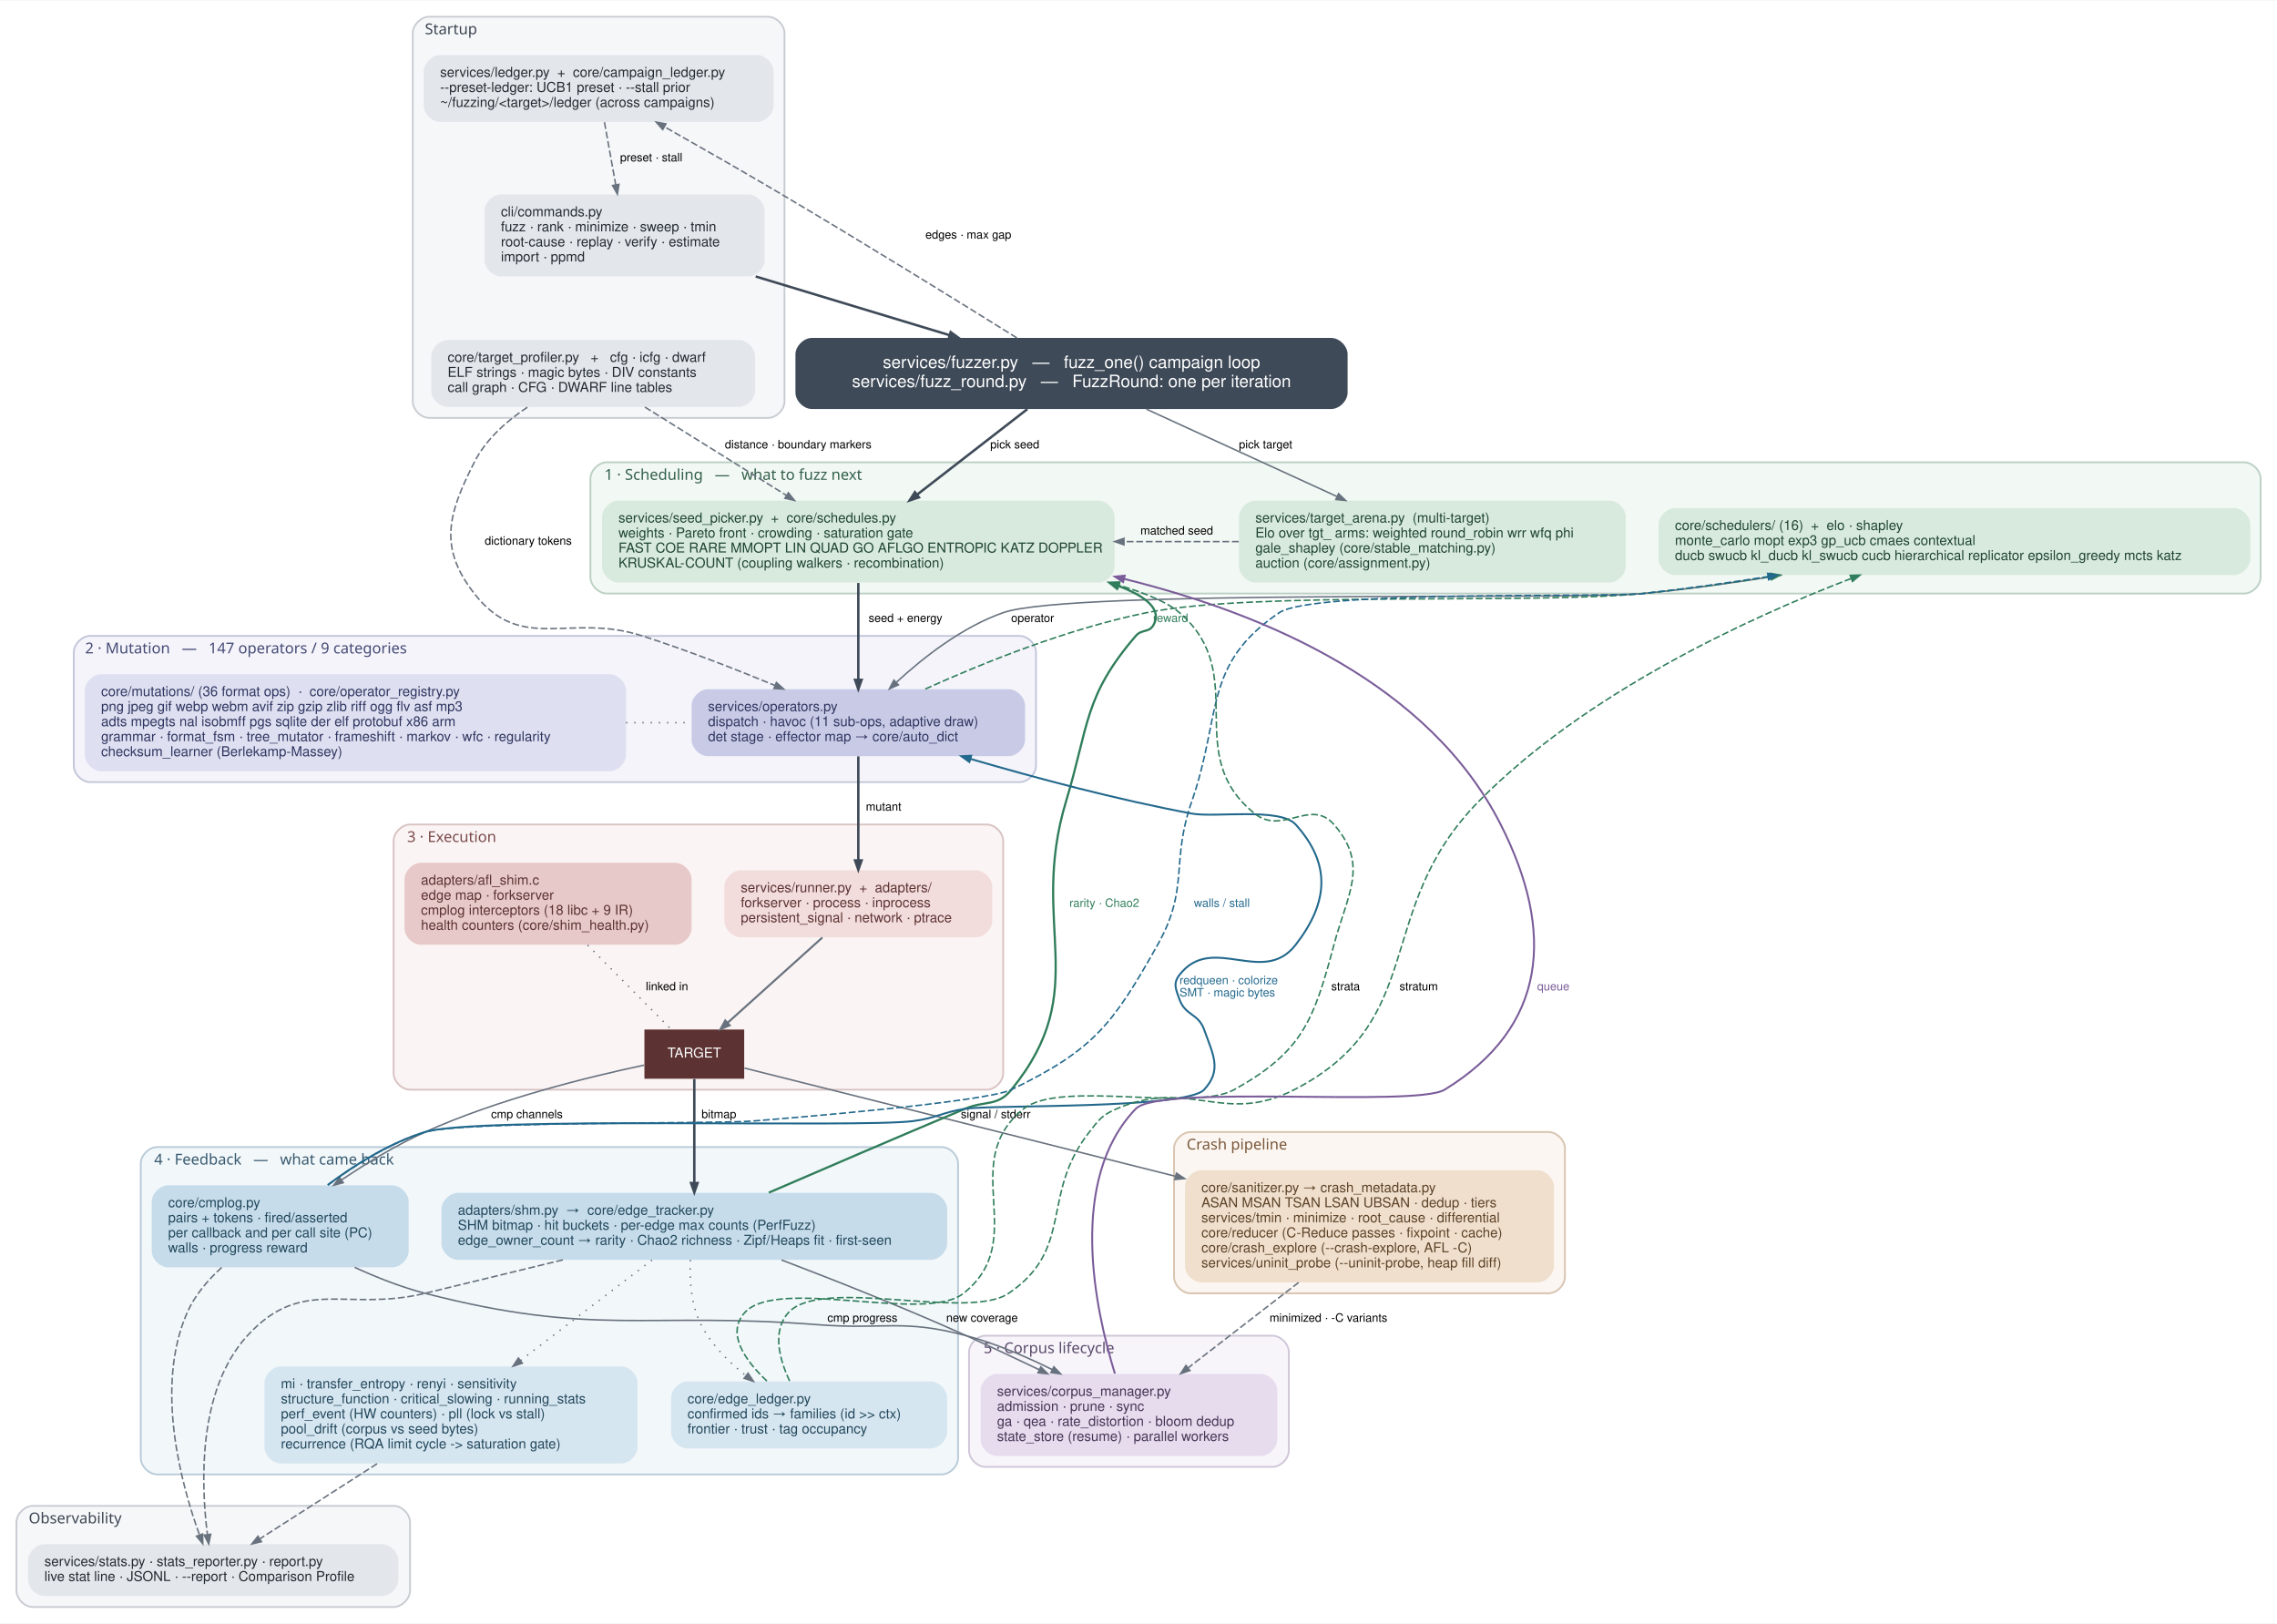
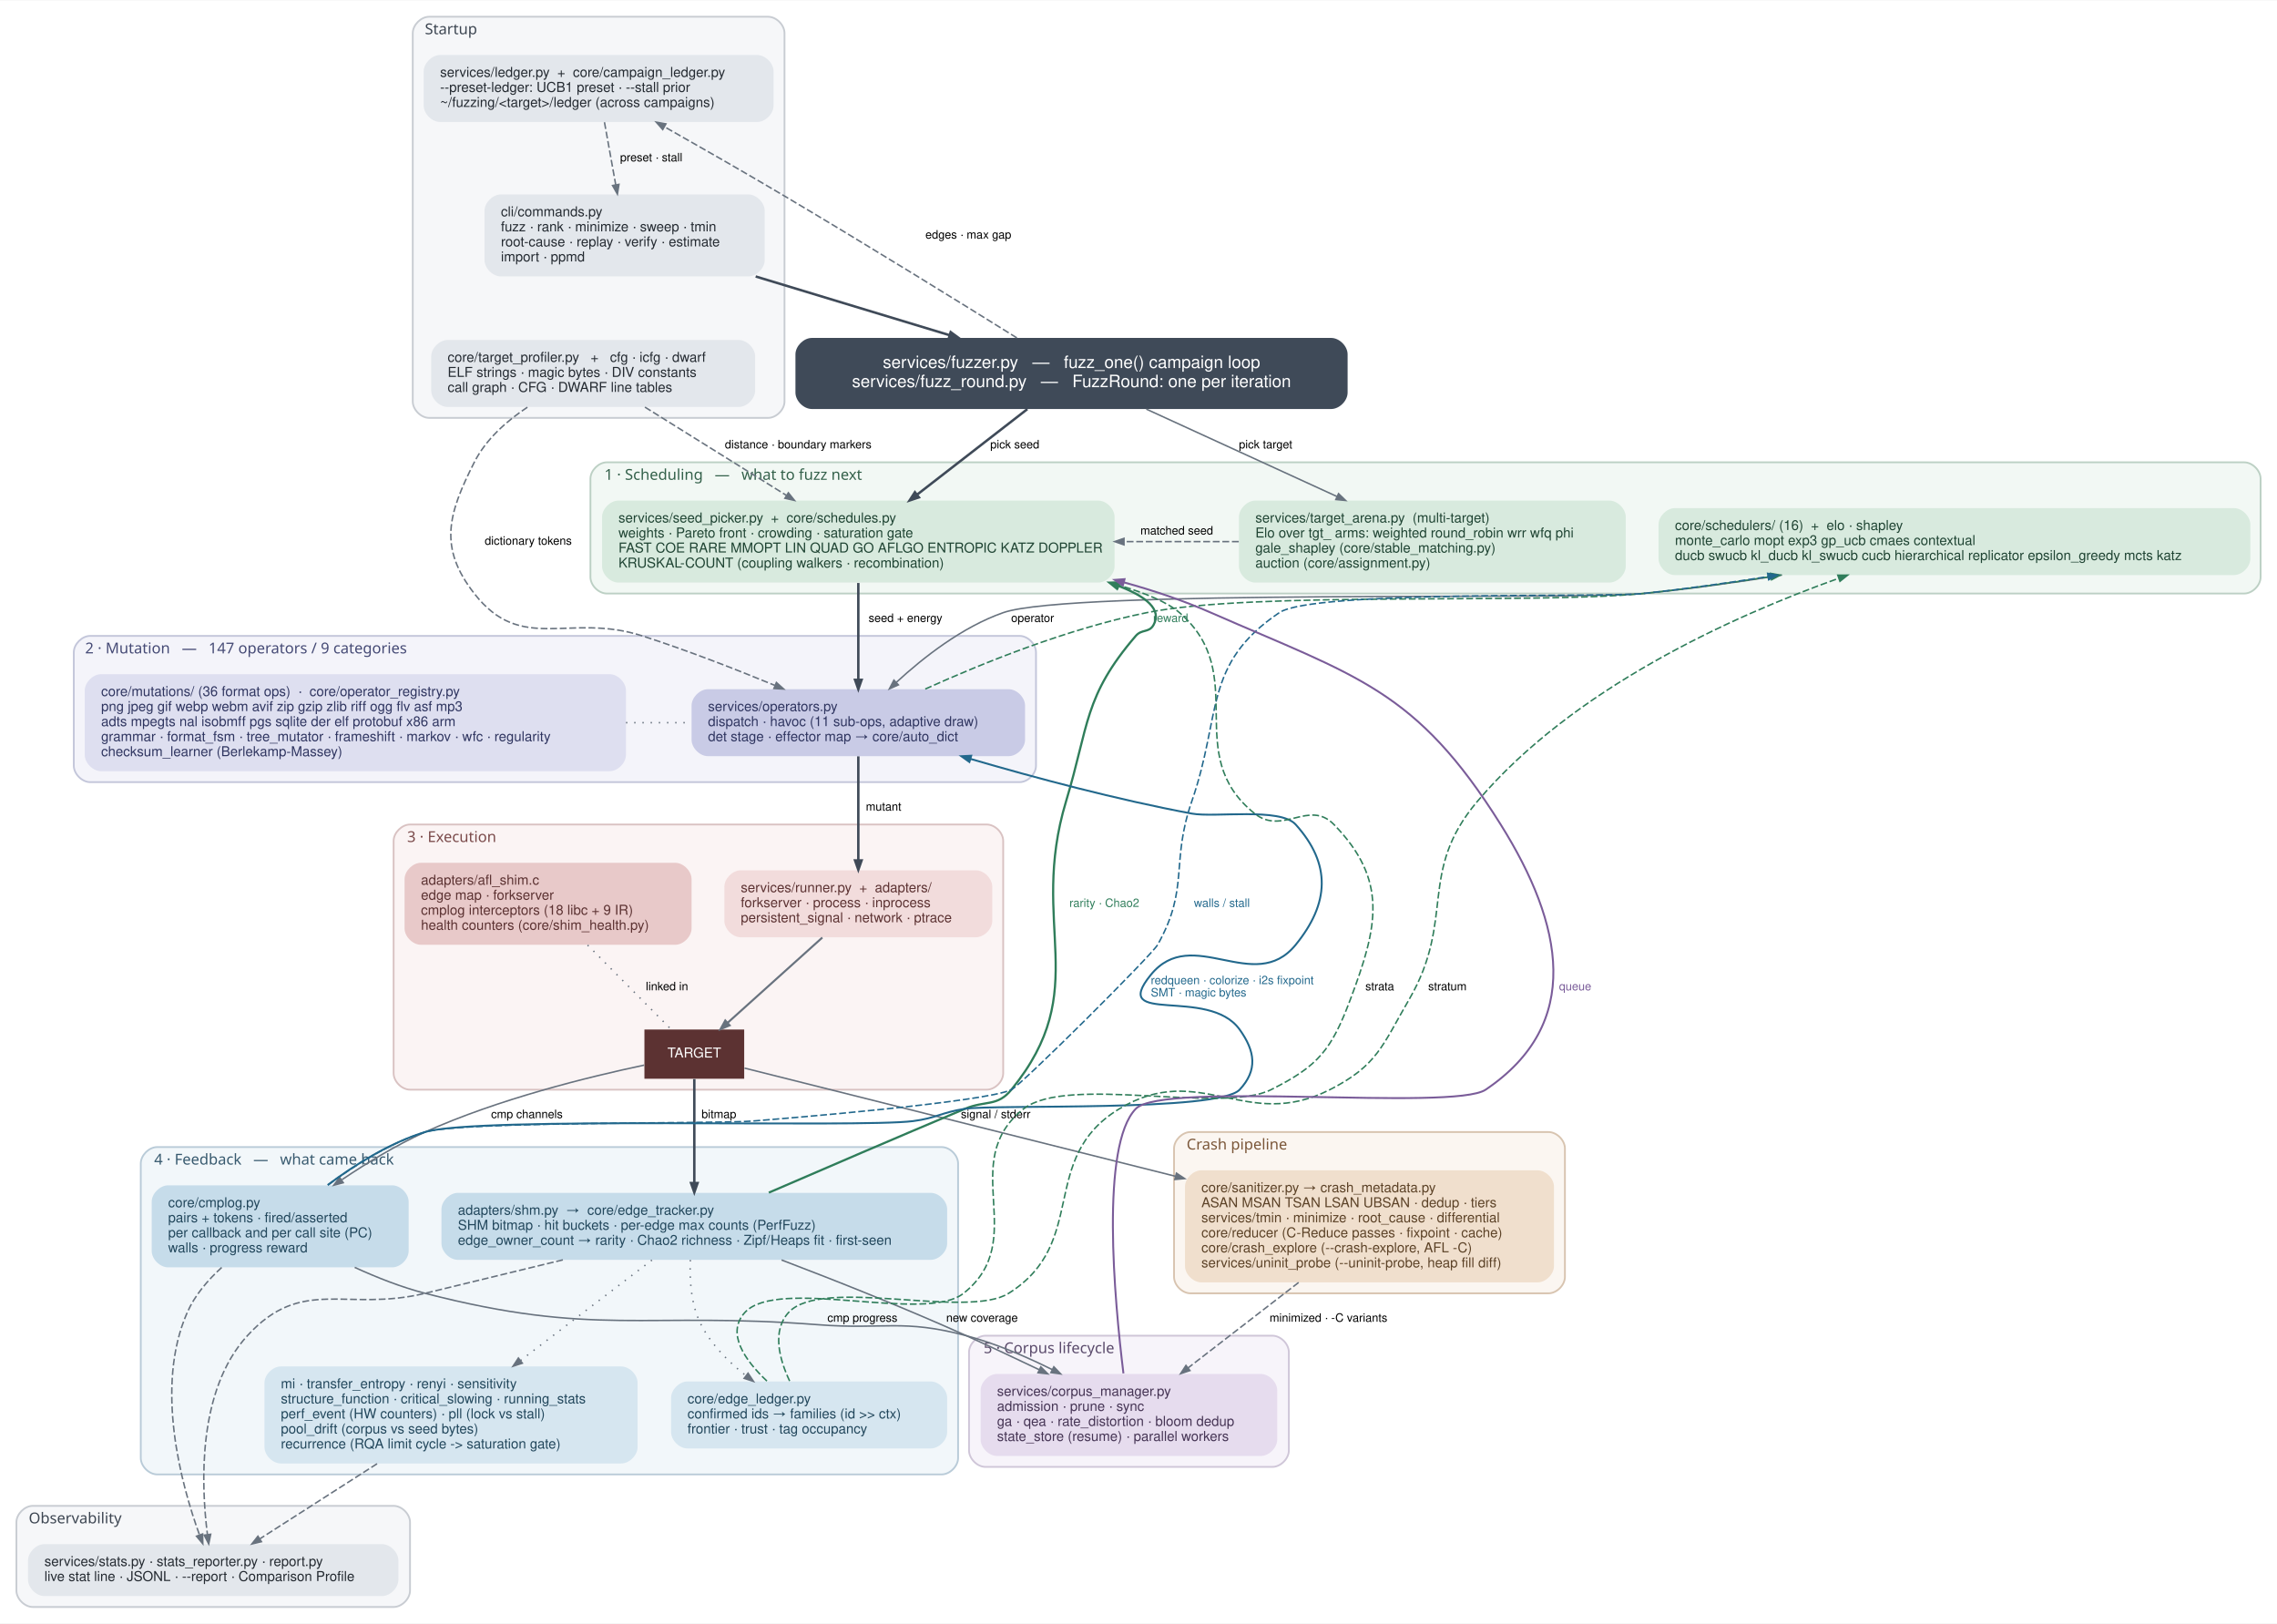
<svg xmlns="http://www.w3.org/2000/svg" width="1666pt" height="1188pt" viewBox="0.00 0.00 1666.00 1187.50">
  <g id="graph0" class="graph" transform="scale(1 1) rotate(0) translate(4 1183.5)">
    <polygon fill="white" stroke="transparent" points="-4,4 -4,-1183.5 1662,-1183.5 1662,4 -4,4" />
    <g id="clust1" class="cluster">
      <path fill="#f6f7f9" stroke="#c8ccd2" stroke-width="1.3" d="M310,-878C310,-878 558,-878 558,-878 564,-878 570,-884 570,-890 570,-890 570,-1159.5 570,-1159.5 570,-1165.5 564,-1171.5 558,-1171.5 558,-1171.5 310,-1171.5 310,-1171.5 304,-1171.5 298,-1165.5 298,-1159.5 298,-1159.5 298,-890 298,-890 298,-884 304,-878 310,-878" />
      <text text-anchor="middle" x="326" y="-1158.7" font-family="Helvetica Bold" font-size="11.00" fill="#3c4551">Startup</text>
    </g>
    <g id="clust2" class="cluster">
      <path fill="#f2f8f4" stroke="#bcd0c4" stroke-width="1.3" d="M440,-749.5C440,-749.5 1638,-749.5 1638,-749.5 1644,-749.5 1650,-755.5 1650,-761.5 1650,-761.5 1650,-833.5 1650,-833.5 1650,-839.5 1644,-845.5 1638,-845.5 1638,-845.5 440,-845.5 440,-845.5 434,-845.5 428,-839.5 428,-833.5 428,-833.5 428,-761.5 428,-761.5 428,-755.5 434,-749.5 440,-749.5" />
      <text text-anchor="middle" x="532.5" y="-832.7" font-family="Helvetica Bold" font-size="11.00" fill="#33604a">1 · Scheduling   —   what to fuzz next</text>
    </g>
    <g id="clust3" class="cluster">
      <path fill="#f4f4fa" stroke="#c3c6da" stroke-width="1.3" d="M62,-611.5C62,-611.5 742,-611.5 742,-611.5 748,-611.5 754,-617.5 754,-623.5 754,-623.5 754,-706.5 754,-706.5 754,-712.5 748,-718.5 742,-718.5 742,-718.5 62,-718.5 62,-718.5 56,-718.5 50,-712.5 50,-706.5 50,-706.5 50,-623.5 50,-623.5 50,-617.5 56,-611.5 62,-611.5" />
      <text text-anchor="middle" x="176" y="-705.7" font-family="Helvetica Bold" font-size="11.00" fill="#454a75">2 · Mutation   —   147 operators / 9 categories</text>
    </g>
    <g id="clust4" class="cluster">
      <path fill="#fbf4f4" stroke="#d9c2c2" stroke-width="1.3" d="M296,-386.5C296,-386.5 718,-386.5 718,-386.5 724,-386.5 730,-392.5 730,-398.5 730,-398.5 730,-568.5 730,-568.5 730,-574.5 724,-580.5 718,-580.5 718,-580.5 296,-580.5 296,-580.5 290,-580.5 284,-574.5 284,-568.5 284,-568.5 284,-398.5 284,-398.5 284,-392.5 290,-386.5 296,-386.5" />
      <text text-anchor="middle" x="326.5" y="-567.7" font-family="Helvetica Bold" font-size="11.00" fill="#7a4a4a">3 · Execution</text>
    </g>
    <g id="clust5" class="cluster">
      <path fill="#f2f7fa" stroke="#b9cbd8" stroke-width="1.3" d="M111,-105C111,-105 685,-105 685,-105 691,-105 697,-111 697,-117 697,-117 697,-332.5 697,-332.5 697,-338.5 691,-344.5 685,-344.5 685,-344.5 111,-344.5 111,-344.5 105,-344.5 99,-338.5 99,-332.5 99,-332.5 99,-117 99,-117 99,-111 105,-105 111,-105" />
      <text text-anchor="middle" x="196.5" y="-331.7" font-family="Helvetica Bold" font-size="11.00" fill="#37596e">4 · Feedback   —   what came back</text>
    </g>
    <g id="clust6" class="cluster">
      <path fill="#f7f4fa" stroke="#cfc6d8" stroke-width="1.3" d="M717,-110.5C717,-110.5 927,-110.5 927,-110.5 933,-110.5 939,-116.5 939,-122.5 939,-122.5 939,-194.5 939,-194.5 939,-200.5 933,-206.5 927,-206.5 927,-206.5 717,-206.5 717,-206.5 711,-206.5 705,-200.5 705,-194.5 705,-194.5 705,-122.5 705,-122.5 705,-116.5 711,-110.5 717,-110.5" />
      <text text-anchor="middle" x="763.5" y="-193.7" font-family="Helvetica Bold" font-size="11.00" fill="#5a4a6b">5 · Corpus lifecycle</text>
    </g>
    <g id="clust7" class="cluster">
      <path fill="#fbf6f1" stroke="#d8c4b0" stroke-width="1.3" d="M867,-237.5C867,-237.5 1129,-237.5 1129,-237.5 1135,-237.5 1141,-243.5 1141,-249.5 1141,-249.5 1141,-343.5 1141,-343.5 1141,-349.5 1135,-355.5 1129,-355.5 1129,-355.5 867,-355.5 867,-355.5 861,-355.5 855,-349.5 855,-343.5 855,-343.5 855,-249.5 855,-249.5 855,-243.5 861,-237.5 867,-237.5" />
      <text text-anchor="middle" x="901" y="-342.7" font-family="Helvetica Bold" font-size="11.00" fill="#7a5638">Crash pipeline</text>
    </g>
    <g id="clust8" class="cluster">
      <path fill="#f6f7f9" stroke="#c8ccd2" stroke-width="1.3" d="M20,-8C20,-8 284,-8 284,-8 290,-8 296,-14 296,-20 296,-20 296,-70 296,-70 296,-76 290,-82 284,-82 284,-82 20,-82 20,-82 14,-82 8,-76 8,-70 8,-70 8,-20 8,-20 8,-14 14,-8 20,-8" />
      <text text-anchor="middle" x="51" y="-69.2" font-family="Helvetica Bold" font-size="11.00" fill="#3c4551">Observability</text>
    </g>
    <g id="node1" class="node">
      <path fill="#e3e7ec" stroke="transparent" stroke-width="0" d="M543.5,-1041.5C543.5,-1041.5 362.5,-1041.5 362.5,-1041.5 356.5,-1041.5 350.5,-1035.5 350.5,-1029.5 350.5,-1029.5 350.5,-993.5 350.5,-993.5 350.5,-987.5 356.5,-981.5 362.5,-981.5 362.5,-981.5 543.5,-981.5 543.5,-981.5 549.5,-981.5 555.5,-987.5 555.5,-993.5 555.5,-993.5 555.5,-1029.5 555.5,-1029.5 555.5,-1035.5 549.5,-1041.5 543.5,-1041.5" />
      <text text-anchor="start" x="362.5" y="-1025.5" font-family="Helvetica,sans-Serif" font-size="10.00" fill="#242a31">cli/commands.py</text>
      <text text-anchor="start" x="362.5" y="-1014.5" font-family="Helvetica,sans-Serif" font-size="10.00" fill="#242a31">fuzz · rank · minimize · sweep · tmin</text>
      <text text-anchor="start" x="362.5" y="-1003.5" font-family="Helvetica,sans-Serif" font-size="10.00" fill="#242a31">root-cause · replay · verify · estimate</text>
      <text text-anchor="start" x="362.5" y="-992.5" font-family="Helvetica,sans-Serif" font-size="10.00" fill="#242a31">import · ppmd</text>
    </g>
    <g id="node4" class="node">
      <path fill="#3f4a58" stroke="transparent" stroke-width="0" d="M970,-936.5C970,-936.5 590,-936.5 590,-936.5 584,-936.5 578,-930.5 578,-924.5 578,-924.5 578,-896.5 578,-896.5 578,-890.5 584,-884.5 590,-884.5 590,-884.5 970,-884.5 970,-884.5 976,-884.5 982,-890.5 982,-896.5 982,-896.5 982,-924.5 982,-924.5 982,-930.5 976,-936.5 970,-936.5" />
      <text text-anchor="middle" x="780" y="-914.5" font-family="Helvetica,sans-Serif" font-size="12.50" fill="white">services/fuzzer.py   —   fuzz_one() campaign loop</text>
      <text text-anchor="middle" x="780" y="-900.5" font-family="Helvetica,sans-Serif" font-size="12.50" fill="white">services/fuzz_round.py   —   FuzzRound: one per iteration</text>
    </g>
    <g id="edge1" class="edge">
      <path fill="none" stroke="#3f4a58" stroke-width="1.8" d="M548.9,-981.47C593.71,-967.9 646.75,-951.84 690.7,-938.53" />
      <polygon fill="#3f4a58" stroke="#3f4a58" stroke-width="1.8" points="691.58,-940.76 697.4,-936.51 690.2,-936.2 691.58,-940.76" />
    </g>
    <g id="node2" class="node">
      <path fill="#e3e7ec" stroke="transparent" stroke-width="0" d="M536.5,-935C536.5,-935 323.5,-935 323.5,-935 317.5,-935 311.5,-929 311.5,-923 311.5,-923 311.5,-898 311.5,-898 311.5,-892 317.5,-886 323.5,-886 323.5,-886 536.5,-886 536.5,-886 542.5,-886 548.5,-892 548.5,-898 548.5,-898 548.5,-923 548.5,-923 548.5,-929 542.5,-935 536.5,-935" />
      <text text-anchor="start" x="323.5" y="-919" font-family="Helvetica,sans-Serif" font-size="10.00" fill="#242a31">core/target_profiler.py   +   cfg · icfg · dwarf</text>
      <text text-anchor="start" x="323.5" y="-908" font-family="Helvetica,sans-Serif" font-size="10.00" fill="#242a31">ELF strings · magic bytes · DIV constants</text>
      <text text-anchor="start" x="323.5" y="-897" font-family="Helvetica,sans-Serif" font-size="10.00" fill="#242a31">call graph · CFG · DWARF line tables</text>
    </g>
    <g id="node5" class="node">
      <path fill="#d8eade" stroke="transparent" stroke-width="0" d="M799.5,-817.5C799.5,-817.5 448.5,-817.5 448.5,-817.5 442.5,-817.5 436.5,-811.5 436.5,-805.5 436.5,-805.5 436.5,-769.5 436.5,-769.5 436.5,-763.5 442.5,-757.5 448.5,-757.5 448.5,-757.5 799.5,-757.5 799.5,-757.5 805.5,-757.5 811.5,-763.5 811.5,-769.5 811.5,-769.5 811.5,-805.5 811.5,-805.5 811.5,-811.5 805.5,-817.5 799.5,-817.5" />
      <text text-anchor="start" x="448.5" y="-801.5" font-family="Helvetica,sans-Serif" font-size="10.00" fill="#1f4433">services/seed_picker.py  +  core/schedules.py</text>
      <text text-anchor="start" x="448.5" y="-790.5" font-family="Helvetica,sans-Serif" font-size="10.00" fill="#1f4433">weights · Pareto front · crowding · saturation gate</text>
      <text text-anchor="start" x="448.5" y="-779.5" font-family="Helvetica,sans-Serif" font-size="10.00" fill="#1f4433">FAST COE RARE MMOPT LIN QUAD GO AFLGO ENTROPIC KATZ DOPPLER</text>
      <text text-anchor="start" x="448.5" y="-768.5" font-family="Helvetica,sans-Serif" font-size="10.00" fill="#1f4433">KRUSKAL-COUNT (coupling walkers · recombination)</text>
    </g>
    <g id="edge8" class="edge">
      <path fill="none" stroke="#68727e" stroke-width="1.1" stroke-dasharray="5,2" d="M467.87,-885.88C497.35,-867.49 538.61,-841.76 571.32,-821.36" />
      <polygon fill="#68727e" stroke="#68727e" stroke-width="1.1" points="572.81,-823.23 577.32,-817.61 570.29,-819.19 572.81,-823.23" />
      <text text-anchor="middle" x="580" y="-855.7" font-family="Helvetica,sans-Serif" font-size="8.50">distance · boundary markers  </text>
    </g>
    <g id="node8" class="node">
      <path fill="#c9cbe6" stroke="transparent" stroke-width="0" d="M734,-679.5C734,-679.5 514,-679.5 514,-679.5 508,-679.5 502,-673.5 502,-667.5 502,-667.5 502,-642.5 502,-642.5 502,-636.5 508,-630.5 514,-630.5 514,-630.5 734,-630.5 734,-630.5 740,-630.5 746,-636.5 746,-642.5 746,-642.5 746,-667.5 746,-667.5 746,-673.5 740,-679.5 734,-679.5" />
      <text text-anchor="start" x="514" y="-663.5" font-family="Helvetica,sans-Serif" font-size="10.00" fill="#2f3560">services/operators.py</text>
      <text text-anchor="start" x="514" y="-652.5" font-family="Helvetica,sans-Serif" font-size="10.00" fill="#2f3560">dispatch · havoc (11 sub-ops, adaptive draw)</text>
      <text text-anchor="start" x="514" y="-641.5" font-family="Helvetica,sans-Serif" font-size="10.00" fill="#2f3560">det stage · effector map → core/auto_dict</text>
    </g>
    <g id="edge7" class="edge">
      <path fill="none" stroke="#68727e" stroke-width="1.1" stroke-dasharray="5,2" d="M381.88,-885.81C366.59,-875.66 351.46,-862.23 343,-845.5 323.74,-807.43 316.77,-783.16 343,-749.5 377.65,-705.03 412.34,-735.79 466,-718.5 498.5,-708.03 533.91,-694.25 562.95,-682.29" />
      <polygon fill="#68727e" stroke="#68727e" stroke-width="1.1" points="564.06,-684.41 569.43,-679.61 562.24,-680.01 564.06,-684.41" />
      <text text-anchor="middle" x="382.5" y="-785.2" font-family="Helvetica,sans-Serif" font-size="8.50">dictionary tokens  </text>
    </g>
    <g id="node3" class="node">
      <path fill="#e3e7ec" stroke="transparent" stroke-width="0" d="M550,-1143.5C550,-1143.5 318,-1143.5 318,-1143.5 312,-1143.5 306,-1137.5 306,-1131.5 306,-1131.5 306,-1106.5 306,-1106.5 306,-1100.5 312,-1094.5 318,-1094.5 318,-1094.5 550,-1094.5 550,-1094.5 556,-1094.5 562,-1100.5 562,-1106.5 562,-1106.5 562,-1131.5 562,-1131.5 562,-1137.5 556,-1143.5 550,-1143.5" />
      <text text-anchor="start" x="318" y="-1127.5" font-family="Helvetica,sans-Serif" font-size="10.00" fill="#242a31">services/ledger.py  +  core/campaign_ledger.py</text>
      <text text-anchor="start" x="318" y="-1116.5" font-family="Helvetica,sans-Serif" font-size="10.00" fill="#242a31">--preset-ledger: UCB1 preset · --stall prior</text>
      <text text-anchor="start" x="318" y="-1105.5" font-family="Helvetica,sans-Serif" font-size="10.00" fill="#242a31">~/fuzzing/&lt;target&gt;/ledger (across campaigns)</text>
    </g>
    <g id="edge9" class="edge">
      <path fill="none" stroke="#68727e" stroke-width="1.1" stroke-dasharray="5,2" d="M438.26,-1094.32C440.69,-1080.84 443.79,-1063.66 446.51,-1048.53" />
      <polygon fill="#68727e" stroke="#68727e" stroke-width="1.1" points="448.87,-1048.86 447.73,-1041.75 444.19,-1048.02 448.87,-1048.86" />
      <text text-anchor="middle" x="472.5" y="-1065.7" font-family="Helvetica,sans-Serif" font-size="8.50">preset · stall  </text>
    </g>
    <g id="edge10" class="edge">
      <path fill="none" stroke="#68727e" stroke-width="1.1" stroke-dasharray="5,2" d="M739.98,-936.56C697.52,-963.02 628.38,-1005.77 568,-1041.5 539.72,-1058.24 507.78,-1076.5 482.17,-1090.98" />
      <polygon fill="#68727e" stroke="#68727e" stroke-width="1.1" points="480.89,-1088.97 476.14,-1094.39 483.23,-1093.12 480.89,-1088.97" />
      <text text-anchor="middle" x="704.5" y="-1009.2" font-family="Helvetica,sans-Serif" font-size="8.50">  edges · max gap</text>
    </g>
    <g id="edge2" class="edge">
      <path fill="none" stroke="#3f4a58" stroke-width="1.8" d="M747.68,-884.43C724.36,-866.35 692.64,-841.74 667.16,-821.98" />
      <polygon fill="#3f4a58" stroke="#3f4a58" stroke-width="1.8" points="668.33,-819.87 661.49,-817.58 665.41,-823.63 668.33,-819.87" />
      <text text-anchor="middle" x="738.5" y="-855.7" font-family="Helvetica,sans-Serif" font-size="8.50">  pick seed</text>
    </g>
    <g id="node7" class="node">
      <path fill="#d8eade" stroke="transparent" stroke-width="0" d="M1173.5,-817.5C1173.5,-817.5 914.5,-817.5 914.5,-817.5 908.5,-817.5 902.5,-811.5 902.5,-805.5 902.5,-805.5 902.5,-769.5 902.5,-769.5 902.5,-763.5 908.5,-757.5 914.5,-757.5 914.5,-757.5 1173.5,-757.5 1173.5,-757.5 1179.5,-757.5 1185.5,-763.5 1185.5,-769.5 1185.5,-769.5 1185.5,-805.5 1185.5,-805.5 1185.5,-811.5 1179.5,-817.5 1173.5,-817.5" />
      <text text-anchor="start" x="914.5" y="-801.5" font-family="Helvetica,sans-Serif" font-size="10.00" fill="#1f4433">services/target_arena.py  (multi-target)</text>
      <text text-anchor="start" x="914.5" y="-790.5" font-family="Helvetica,sans-Serif" font-size="10.00" fill="#1f4433">Elo over tgt_ arms: weighted round_robin wrr wfq phi</text>
      <text text-anchor="start" x="914.5" y="-779.5" font-family="Helvetica,sans-Serif" font-size="10.00" fill="#1f4433">gale_shapley (core/stable_matching.py)</text>
      <text text-anchor="start" x="914.5" y="-768.5" font-family="Helvetica,sans-Serif" font-size="10.00" fill="#1f4433">auction (core/assignment.py)</text>
    </g>
    <g id="edge12" class="edge">
      <path fill="none" stroke="#68727e" stroke-width="1.1" d="M834.7,-884.43C875.15,-865.89 930.55,-840.5 974.2,-820.49" />
      <polygon fill="#68727e" stroke="#68727e" stroke-width="1.1" points="975.36,-822.58 980.55,-817.58 973.37,-818.25 975.36,-822.58" />
      <text text-anchor="middle" x="922" y="-855.7" font-family="Helvetica,sans-Serif" font-size="8.50">  pick target</text>
    </g>
    <g id="edge3" class="edge">
      <path fill="none" stroke="#3f4a58" stroke-width="1.8" d="M624,-757.21C624,-736.15 624,-707.81 624,-686.48" />
      <polygon fill="#3f4a58" stroke="#3f4a58" stroke-width="1.8" points="626.38,-686.33 624,-679.53 621.62,-686.33 626.38,-686.33" />
      <text text-anchor="middle" x="658.5" y="-728.7" font-family="Helvetica,sans-Serif" font-size="8.50">  seed + energy</text>
    </g>
    <g id="node6" class="node">
      <path fill="#d8eade" stroke="transparent" stroke-width="0" d="M1630.5,-812C1630.5,-812 1221.5,-812 1221.5,-812 1215.5,-812 1209.5,-806 1209.5,-800 1209.5,-800 1209.5,-775 1209.5,-775 1209.5,-769 1215.5,-763 1221.5,-763 1221.5,-763 1630.5,-763 1630.5,-763 1636.5,-763 1642.5,-769 1642.5,-775 1642.5,-775 1642.5,-800 1642.5,-800 1642.5,-806 1636.5,-812 1630.5,-812" />
      <text text-anchor="start" x="1221.5" y="-796" font-family="Helvetica,sans-Serif" font-size="10.00" fill="#1f4433">core/schedulers/ (16)  +  elo · shapley</text>
      <text text-anchor="start" x="1221.5" y="-785" font-family="Helvetica,sans-Serif" font-size="10.00" fill="#1f4433">monte_carlo mopt exp3 gp_ucb cmaes contextual</text>
      <text text-anchor="start" x="1221.5" y="-774" font-family="Helvetica,sans-Serif" font-size="10.00" fill="#1f4433">ducb swucb kl_ducb kl_swucb cucb hierarchical replicator epsilon_greedy mcts katz</text>
    </g>
    <g id="edge11" class="edge">
      <path fill="none" stroke="#68727e" stroke-width="1.1" d="M1299.75,-762.99C1266.75,-757.67 1231.13,-752.67 1198,-749.5 1146.21,-744.54 779.1,-752.69 730,-735.5 700.1,-725.04 671.7,-702.83 651.84,-684.54" />
      <polygon fill="#68727e" stroke="#68727e" stroke-width="1.1" points="653.31,-682.66 646.72,-679.74 650.05,-686.13 653.31,-682.66" />
      <text text-anchor="middle" x="751.5" y="-728.7" font-family="Helvetica,sans-Serif" font-size="8.50">  operator</text>
    </g>
    <g id="edge13" class="edge">
      <path fill="none" stroke="#68727e" stroke-width="1.1" stroke-dasharray="5,2" d="M902.36,-787.5C875.48,-787.5 846.93,-787.5 818.74,-787.5" />
      <polygon fill="#68727e" stroke="#68727e" stroke-width="1.1" points="818.38,-785.12 811.58,-787.5 818.38,-789.88 818.38,-785.12" />
      <text text-anchor="middle" x="857" y="-792.7" font-family="Helvetica,sans-Serif" font-size="8.50">  matched seed</text>
    </g>
    <g id="edge30" class="edge">
      <path fill="none" stroke="#2f7d5a" stroke-width="1.1" stroke-dasharray="5,2" d="M672.97,-679.62C714.9,-698.57 777.45,-723.87 835,-735.5 914.13,-751.49 1117.67,-741.46 1198,-749.5 1228.42,-752.54 1260.94,-757.06 1291.61,-761.89" />
      <polygon fill="#2f7d5a" stroke="#2f7d5a" stroke-width="1.1" points="1291.45,-764.27 1298.54,-762.99 1292.2,-759.57 1291.45,-764.27" />
      <text text-anchor="middle" x="852.5" y="-728.7" font-family="Helvetica,sans-Serif" font-size="8.50" fill="#2f7d5a">reward  </text>
    </g>
    <g id="node10" class="node">
      <path fill="#f2dcdc" stroke="transparent" stroke-width="0" d="M710,-547C710,-547 538,-547 538,-547 532,-547 526,-541 526,-535 526,-535 526,-510 526,-510 526,-504 532,-498 538,-498 538,-498 710,-498 710,-498 716,-498 722,-504 722,-510 722,-510 722,-535 722,-535 722,-541 716,-547 710,-547" />
      <text text-anchor="start" x="538" y="-531" font-family="Helvetica,sans-Serif" font-size="10.00" fill="#5c3232">services/runner.py  +  adapters/</text>
      <text text-anchor="start" x="538" y="-520" font-family="Helvetica,sans-Serif" font-size="10.00" fill="#5c3232">forkserver · process · inprocess</text>
      <text text-anchor="start" x="538" y="-509" font-family="Helvetica,sans-Serif" font-size="10.00" fill="#5c3232">persistent_signal · network · ptrace</text>
    </g>
    <g id="edge4" class="edge">
      <path fill="none" stroke="#3f4a58" stroke-width="1.8" d="M624,-630.37C624,-609.07 624,-577.61 624,-554.34" />
      <polygon fill="#3f4a58" stroke="#3f4a58" stroke-width="1.8" points="626.38,-554.2 624,-547.4 621.62,-554.2 626.38,-554.2" />
      <text text-anchor="middle" x="642.5" y="-590.7" font-family="Helvetica,sans-Serif" font-size="8.50">  mutant</text>
    </g>
    <g id="node9" class="node">
      <path fill="#dedff0" stroke="transparent" stroke-width="0" d="M442,-690.5C442,-690.5 70,-690.5 70,-690.5 64,-690.5 58,-684.5 58,-678.5 58,-678.5 58,-631.5 58,-631.5 58,-625.5 64,-619.5 70,-619.5 70,-619.5 442,-619.5 442,-619.5 448,-619.5 454,-625.5 454,-631.5 454,-631.5 454,-678.5 454,-678.5 454,-684.5 448,-690.5 442,-690.5" />
      <text text-anchor="start" x="70" y="-674.5" font-family="Helvetica,sans-Serif" font-size="10.00" fill="#2f3560">core/mutations/ (36 format ops)  ·  core/operator_registry.py</text>
      <text text-anchor="start" x="70" y="-663.5" font-family="Helvetica,sans-Serif" font-size="10.00" fill="#2f3560">png jpeg gif webp webm avif zip gzip zlib riff ogg flv asf mp3</text>
      <text text-anchor="start" x="70" y="-652.5" font-family="Helvetica,sans-Serif" font-size="10.00" fill="#2f3560">adts mpegts nal isobmff pgs sqlite der elf protobuf x86 arm</text>
      <text text-anchor="start" x="70" y="-641.5" font-family="Helvetica,sans-Serif" font-size="10.00" fill="#2f3560">grammar · format_fsm · tree_mutator · frameshift · markov · wfc · regularity</text>
      <text text-anchor="start" x="70" y="-630.5" font-family="Helvetica,sans-Serif" font-size="10.00" fill="#2f3560">checksum_learner (Berlekamp-Massey)</text>
    </g>
    <g id="edge14" class="edge">
      <path fill="none" stroke="#68727e" stroke-width="1.1" stroke-dasharray="1,5" d="M454.02,-655C469.95,-655 485.89,-655 501.82,-655" />
    </g>
    <g id="node12" class="node">
      <polygon fill="#5c3232" stroke="transparent" stroke-width="0" points="540.5,-430.5 467.5,-430.5 467.5,-394.5 540.5,-394.5 540.5,-430.5" />
      <text text-anchor="middle" x="504" y="-410" font-family="Helvetica,sans-Serif" font-size="10.00" fill="white">TARGET</text>
    </g>
    <g id="edge5" class="edge">
      <path fill="none" stroke="#68727e" stroke-width="1.5" d="M597.67,-497.8C577.02,-479.22 548.51,-453.56 528.38,-435.44" />
      <polygon fill="#68727e" stroke="#68727e" stroke-width="1.5" points="529.84,-433.56 523.2,-430.78 526.66,-437.1 529.84,-433.56" />
    </g>
    <g id="node11" class="node">
      <path fill="#e8c9c9" stroke="transparent" stroke-width="0" d="M490,-552.5C490,-552.5 304,-552.5 304,-552.5 298,-552.5 292,-546.5 292,-540.5 292,-540.5 292,-504.5 292,-504.5 292,-498.5 298,-492.5 304,-492.5 304,-492.5 490,-492.5 490,-492.5 496,-492.5 502,-498.5 502,-504.5 502,-504.5 502,-540.5 502,-540.5 502,-546.5 496,-552.5 490,-552.5" />
      <text text-anchor="start" x="304" y="-536.5" font-family="Helvetica,sans-Serif" font-size="10.00" fill="#5c3232">adapters/afl_shim.c</text>
      <text text-anchor="start" x="304" y="-525.5" font-family="Helvetica,sans-Serif" font-size="10.00" fill="#5c3232">edge map · forkserver</text>
      <text text-anchor="start" x="304" y="-514.5" font-family="Helvetica,sans-Serif" font-size="10.00" fill="#5c3232">cmplog interceptors (18 libc + 9 IR)</text>
      <text text-anchor="start" x="304" y="-503.5" font-family="Helvetica,sans-Serif" font-size="10.00" fill="#5c3232">health counters (core/shim_health.py)</text>
    </g>
    <g id="edge15" class="edge">
      <path fill="none" stroke="#68727e" stroke-width="1.1" stroke-dasharray="1,5" d="M425.96,-492.27C445.51,-472.53 470.66,-447.15 487.04,-430.61" />
      <text text-anchor="middle" x="484" y="-459.2" font-family="Helvetica,sans-Serif" font-size="8.50">  linked in</text>
    </g>
    <g id="node13" class="node">
      <path fill="#c6dcea" stroke="transparent" stroke-width="0" d="M677,-311C677,-311 331,-311 331,-311 325,-311 319,-305 319,-299 319,-299 319,-274 319,-274 319,-268 325,-262 331,-262 331,-262 677,-262 677,-262 683,-262 689,-268 689,-274 689,-274 689,-299 689,-299 689,-305 683,-311 677,-311" />
      <text text-anchor="start" x="331" y="-295" font-family="Helvetica,sans-Serif" font-size="10.00" fill="#22475c">adapters/shm.py  →  core/edge_tracker.py</text>
      <text text-anchor="start" x="331" y="-284" font-family="Helvetica,sans-Serif" font-size="10.00" fill="#22475c">SHM bitmap · hit buckets · per-edge max counts (PerfFuzz)</text>
      <text text-anchor="start" x="331" y="-273" font-family="Helvetica,sans-Serif" font-size="10.00" fill="#22475c">edge_owner_count → rarity · Chao2 richness · Zipf/Heaps fit · first-seen</text>
    </g>
    <g id="edge6" class="edge">
      <path fill="none" stroke="#3f4a58" stroke-width="1.8" d="M504,-394.26C504,-374.63 504,-342.2 504,-318.22" />
      <polygon fill="#3f4a58" stroke="#3f4a58" stroke-width="1.8" points="506.38,-318.19 504,-311.39 501.62,-318.19 506.38,-318.19" />
      <text text-anchor="middle" x="522" y="-365.7" font-family="Helvetica,sans-Serif" font-size="8.50">  bitmap</text>
    </g>
    <g id="node14" class="node">
      <path fill="#c6dcea" stroke="transparent" stroke-width="0" d="M283,-316.5C283,-316.5 119,-316.5 119,-316.5 113,-316.5 107,-310.5 107,-304.5 107,-304.5 107,-268.5 107,-268.5 107,-262.5 113,-256.5 119,-256.5 119,-256.5 283,-256.5 283,-256.5 289,-256.5 295,-262.5 295,-268.5 295,-268.5 295,-304.5 295,-304.5 295,-310.5 289,-316.5 283,-316.5" />
      <text text-anchor="start" x="119" y="-300.5" font-family="Helvetica,sans-Serif" font-size="10.00" fill="#22475c">core/cmplog.py</text>
      <text text-anchor="start" x="119" y="-289.5" font-family="Helvetica,sans-Serif" font-size="10.00" fill="#22475c">pairs + tokens · fired/asserted</text>
      <text text-anchor="start" x="119" y="-278.5" font-family="Helvetica,sans-Serif" font-size="10.00" fill="#22475c">per callback and per call site (PC)</text>
      <text text-anchor="start" x="119" y="-267.5" font-family="Helvetica,sans-Serif" font-size="10.00" fill="#22475c">walls · progress reward</text>
    </g>
    <g id="edge16" class="edge">
      <path fill="none" stroke="#68727e" stroke-width="1.1" d="M467.29,-404.45C426.86,-395.91 360.48,-379.62 307,-355.5 286.05,-346.05 264.43,-332.9 246.23,-320.67" />
      <polygon fill="#68727e" stroke="#68727e" stroke-width="1.1" points="247.15,-318.42 240.19,-316.57 244.48,-322.36 247.15,-318.42" />
      <text text-anchor="middle" x="381.5" y="-365.7" font-family="Helvetica,sans-Serif" font-size="8.50">  cmp channels</text>
    </g>
    <g id="node18" class="node">
      <path fill="#f0dfcd" stroke="transparent" stroke-width="0" d="M1121,-327.5C1121,-327.5 875,-327.5 875,-327.5 869,-327.5 863,-321.5 863,-315.5 863,-315.5 863,-257.5 863,-257.5 863,-251.5 869,-245.5 875,-245.5 875,-245.5 1121,-245.5 1121,-245.5 1127,-245.5 1133,-251.5 1133,-257.5 1133,-257.5 1133,-315.5 1133,-315.5 1133,-321.5 1127,-327.5 1121,-327.5" />
      <text text-anchor="start" x="875" y="-311.5" font-family="Helvetica,sans-Serif" font-size="10.00" fill="#5c4227">core/sanitizer.py → crash_metadata.py</text>
      <text text-anchor="start" x="875" y="-300.5" font-family="Helvetica,sans-Serif" font-size="10.00" fill="#5c4227">ASAN MSAN TSAN LSAN UBSAN · dedup · tiers</text>
      <text text-anchor="start" x="875" y="-289.5" font-family="Helvetica,sans-Serif" font-size="10.00" fill="#5c4227">services/tmin · minimize · root_cause · differential</text>
      <text text-anchor="start" x="875" y="-278.5" font-family="Helvetica,sans-Serif" font-size="10.00" fill="#5c4227">core/reducer (C-Reduce passes · fixpoint · cache)</text>
      <text text-anchor="start" x="875" y="-267.5" font-family="Helvetica,sans-Serif" font-size="10.00" fill="#5c4227">core/crash_explore (--crash-explore, AFL -C)</text>
      <text text-anchor="start" x="875" y="-256.5" font-family="Helvetica,sans-Serif" font-size="10.00" fill="#5c4227">services/uninit_probe (--uninit-probe, heap fill diff)</text>
    </g>
    <g id="edge17" class="edge">
      <path fill="none" stroke="#68727e" stroke-width="1.1" d="M540.73,-402.28C606.54,-385.76 747.81,-350.3 856.02,-323.14" />
      <polygon fill="#68727e" stroke="#68727e" stroke-width="1.1" points="856.76,-325.41 862.78,-321.44 855.6,-320.79 856.76,-325.41" />
      <text text-anchor="middle" x="724.5" y="-365.7" font-family="Helvetica,sans-Serif" font-size="8.50">  signal / stderr</text>
    </g>
    <g id="edge28" class="edge">
      <path fill="none" stroke="#2f7d5a" stroke-width="1.6" d="M558.53,-311.17C598.25,-328.35 653.38,-352.05 702,-372.5 717.06,-378.83 725.68,-373.83 736,-386.5 796.3,-460.49 748.42,-506.12 776,-597.5 792.86,-653.37 789,-674.21 827,-718.5 831.42,-723.65 836.69,-720.58 840,-726.5 846.3,-737.78 834.81,-747.24 814.33,-755.07" />
      <polygon fill="#2f7d5a" stroke="#2f7d5a" stroke-width="1.6" points="813.3,-752.91 807.7,-757.45 814.9,-757.4 813.3,-752.91" />
      <text text-anchor="middle" x="804" y="-520.2" font-family="Helvetica,sans-Serif" font-size="8.50" fill="#2f7d5a">rarity · Chao2  </text>
    </g>
    <g id="node15" class="node">
      <path fill="#d6e6f0" stroke="transparent" stroke-width="0" d="M450.5,-184C450.5,-184 201.5,-184 201.5,-184 195.5,-184 189.5,-178 189.5,-172 189.5,-172 189.5,-125 189.5,-125 189.5,-119 195.5,-113 201.5,-113 201.5,-113 450.5,-113 450.5,-113 456.5,-113 462.5,-119 462.5,-125 462.5,-125 462.5,-172 462.5,-172 462.5,-178 456.5,-184 450.5,-184" />
      <text text-anchor="start" x="201.5" y="-168" font-family="Helvetica,sans-Serif" font-size="10.00" fill="#22475c">mi · transfer_entropy · renyi · sensitivity</text>
      <text text-anchor="start" x="201.5" y="-157" font-family="Helvetica,sans-Serif" font-size="10.00" fill="#22475c">structure_function · critical_slowing · running_stats</text>
      <text text-anchor="start" x="201.5" y="-146" font-family="Helvetica,sans-Serif" font-size="10.00" fill="#22475c">perf_event (HW counters) · pll (lock vs stall)</text>
      <text text-anchor="start" x="201.5" y="-135" font-family="Helvetica,sans-Serif" font-size="10.00" fill="#22475c">pool_drift (corpus vs seed bytes)</text>
      <text text-anchor="start" x="201.5" y="-124" font-family="Helvetica,sans-Serif" font-size="10.00" fill="#22475c">recurrence (RQA limit cycle -&gt; saturation gate)</text>
    </g>
    <g id="edge18" class="edge">
      <path fill="none" stroke="#68727e" stroke-width="1.1" stroke-dasharray="1,5" d="M472.99,-261.81C446.55,-241.61 408.01,-212.16 377.03,-188.49" />
      <polygon fill="#68727e" stroke="#68727e" stroke-width="1.1" points="378.18,-186.37 371.33,-184.14 375.29,-190.16 378.18,-186.37" />
    </g>
    <g id="node16" class="node">
      <path fill="#d6e6f0" stroke="transparent" stroke-width="0" d="M677,-173C677,-173 499,-173 499,-173 493,-173 487,-167 487,-161 487,-161 487,-136 487,-136 487,-130 493,-124 499,-124 499,-124 677,-124 677,-124 683,-124 689,-130 689,-136 689,-136 689,-161 689,-161 689,-167 683,-173 677,-173" />
      <text text-anchor="start" x="499" y="-157" font-family="Helvetica,sans-Serif" font-size="10.00" fill="#22475c">core/edge_ledger.py</text>
      <text text-anchor="start" x="499" y="-146" font-family="Helvetica,sans-Serif" font-size="10.00" fill="#22475c">confirmed ids → families (id &gt;&gt; ctx)</text>
      <text text-anchor="start" x="499" y="-135" font-family="Helvetica,sans-Serif" font-size="10.00" fill="#22475c">frontier · trust · tag occupancy</text>
    </g>
    <g id="edge19" class="edge">
      <path fill="none" stroke="#68727e" stroke-width="1.1" stroke-dasharray="1,5" d="M501.12,-261.87C500.43,-247.42 501.52,-229 509,-214.5 516.55,-199.86 529,-187.3 541.81,-177.23" />
      <polygon fill="#68727e" stroke="#68727e" stroke-width="1.1" points="543.32,-179.07 547.31,-173.06 540.45,-175.27 543.32,-179.07" />
    </g>
    <g id="node17" class="node">
      <path fill="#e6dcee" stroke="transparent" stroke-width="0" d="M918.5,-178.5C918.5,-178.5 725.5,-178.5 725.5,-178.5 719.5,-178.5 713.5,-172.5 713.5,-166.5 713.5,-166.5 713.5,-130.5 713.5,-130.5 713.5,-124.5 719.5,-118.5 725.5,-118.5 725.5,-118.5 918.5,-118.5 918.5,-118.5 924.5,-118.5 930.5,-124.5 930.5,-130.5 930.5,-130.5 930.5,-166.5 930.5,-166.5 930.5,-172.5 924.5,-178.5 918.5,-178.5" />
      <text text-anchor="start" x="725.5" y="-162.5" font-family="Helvetica,sans-Serif" font-size="10.00" fill="#453454">services/corpus_manager.py</text>
      <text text-anchor="start" x="725.5" y="-151.5" font-family="Helvetica,sans-Serif" font-size="10.00" fill="#453454">admission · prune · sync</text>
      <text text-anchor="start" x="725.5" y="-140.5" font-family="Helvetica,sans-Serif" font-size="10.00" fill="#453454">ga · qea · rate_distortion · bloom dedup</text>
      <text text-anchor="start" x="725.5" y="-129.5" font-family="Helvetica,sans-Serif" font-size="10.00" fill="#453454">state_store (resume) · parallel workers</text>
    </g>
    <g id="edge22" class="edge">
      <path fill="none" stroke="#68727e" stroke-width="1.1" d="M567.81,-261.9C607.16,-246.92 658.45,-226.62 703,-206.5 720.38,-198.65 739.05,-189.87 756.33,-181.61" />
      <polygon fill="#68727e" stroke="#68727e" stroke-width="1.1" points="757.52,-183.67 762.62,-178.59 755.46,-179.38 757.52,-183.67" />
      <text text-anchor="middle" x="714.5" y="-216.7" font-family="Helvetica,sans-Serif" font-size="8.50">  new coverage</text>
    </g>
    <g id="node19" class="node">
      <path fill="#e3e7ec" stroke="transparent" stroke-width="0" d="M275.5,-54C275.5,-54 28.5,-54 28.5,-54 22.5,-54 16.5,-48 16.5,-42 16.5,-42 16.5,-28 16.5,-28 16.5,-22 22.5,-16 28.5,-16 28.5,-16 275.5,-16 275.5,-16 281.5,-16 287.5,-22 287.5,-28 287.5,-28 287.5,-42 287.5,-42 287.5,-48 281.5,-54 275.5,-54" />
      <text text-anchor="start" x="28.5" y="-38" font-family="Helvetica,sans-Serif" font-size="10.00" fill="#242a31">services/stats.py · stats_reporter.py · report.py</text>
      <text text-anchor="start" x="28.5" y="-27" font-family="Helvetica,sans-Serif" font-size="10.00" fill="#242a31">live stat line · JSONL · --report · Comparison Profile</text>
    </g>
    <g id="edge25" class="edge">
      <path fill="none" stroke="#68727e" stroke-width="1.1" stroke-dasharray="5,2" d="M407.83,-261.97C375.77,-254.15 339.85,-245.42 307,-237.5 249.26,-223.58 217.1,-250.32 177,-206.5 140.45,-166.57 143.08,-97.91 147.76,-61.08" />
      <polygon fill="#68727e" stroke="#68727e" stroke-width="1.1" points="150.15,-61.22 148.71,-54.16 145.43,-60.57 150.15,-61.22" />
    </g>
    <g id="edge32" class="edge">
-       <path fill="none" stroke="#22688c" stroke-width="1.1" stroke-dasharray="5,2" d="M235.84,-316.66C255.44,-331.23 281.12,-347.44 307,-355.5 332.37,-363.4 519.51,-361.46 546,-363.5 567.2,-365.14 716.86,-377.24 736,-386.5 796.26,-415.65 810.21,-434.14 843,-492.5 866.5,-534.32 852.27,-552.18 868,-597.5 890.16,-661.37 875.99,-697.63 932,-735.5 956.52,-752.08 1168.57,-746.35 1198,-749.5 1227.75,-752.69 1259.52,-757.16 1289.61,-761.9" />
+       <path fill="none" stroke="#22688c" stroke-width="1.1" stroke-dasharray="5,2" d="M235.84,-316.66C255.44,-331.23 281.12,-347.44 307,-355.5 332.37,-363.4 519.51,-361.46 546,-363.5 567.2,-365.14 716.86,-377.24 736,-386.5 743.53,-390.14 838.9,-485.21 843,-492.5 866.5,-534.32 852.27,-552.18 868,-597.5 890.16,-661.37 875.99,-697.63 932,-735.5 956.52,-752.08 1168.57,-746.35 1198,-749.5 1227.75,-752.69 1259.52,-757.16 1289.61,-761.9" />
      <polygon fill="#22688c" stroke="#22688c" stroke-width="1.1" points="1289.32,-764.26 1296.41,-762.98 1290.07,-759.56 1289.32,-764.26" />
      <text text-anchor="middle" x="890" y="-520.2" font-family="Helvetica,sans-Serif" font-size="8.50" fill="#22688c">walls / stall  </text>
    </g>
    <g id="edge31" class="edge">
-       <path fill="none" stroke="#22688c" stroke-width="1.4" d="M235.8,-316.78C255.39,-331.38 281.07,-347.58 307,-355.5 344.95,-367.09 624.65,-358.46 664,-363.5 681.22,-365.71 684.86,-369.8 702,-372.5 721.27,-375.53 863.77,-372.17 877,-386.5 890.27,-400.87 883.57,-412.08 877,-430.5 872.75,-442.4 863.25,-440.6 859,-452.5 856.31,-460.03 854.1,-464.17 859,-470.5 882.89,-501.36 920.11,-461.64 944,-492.5 967.94,-523.43 970.17,-551.43 944,-580.5 932.64,-593.12 884.7,-585.4 868,-588.5 813.32,-598.65 752.96,-614.81 705.95,-628.54" />
+       <path fill="none" stroke="#22688c" stroke-width="1.4" d="M235.8,-316.78C255.39,-331.38 281.07,-347.58 307,-355.5 344.95,-367.09 624.65,-358.46 664,-363.5 681.22,-365.71 684.84,-369.89 702,-372.5 724.13,-375.87 887.73,-370.13 903,-386.5 916.34,-400.8 914.4,-414.61 903,-430.5 880.1,-462.42 807.27,-432.74 838,-470.5 868.37,-507.82 913.63,-455.18 944,-492.5 968.69,-522.84 970.17,-551.43 944,-580.5 932.64,-593.12 884.7,-585.4 868,-588.5 813.32,-598.65 752.96,-614.81 705.95,-628.54" />
      <polygon fill="#22688c" stroke="#22688c" stroke-width="1.4" points="705.26,-626.26 699.4,-630.46 706.6,-630.83 705.26,-626.26" />
-       <text text-anchor="start" x="859" y="-463.7" font-family="Helvetica,sans-Serif" font-size="8.50" fill="#22688c">  redqueen · colorize</text>
-       <text text-anchor="start" x="859" y="-454.7" font-family="Helvetica,sans-Serif" font-size="8.50" fill="#22688c">  SMT · magic bytes</text>
+       <text text-anchor="start" x="838" y="-463.7" font-family="Helvetica,sans-Serif" font-size="8.50" fill="#22688c">  redqueen · colorize · i2s fixpoint</text>
+       <text text-anchor="start" x="838" y="-454.7" font-family="Helvetica,sans-Serif" font-size="8.50" fill="#22688c">  SMT · magic bytes</text>
    </g>
    <g id="edge23" class="edge">
      <path fill="none" stroke="#68727e" stroke-width="1.1" d="M255.52,-256.48C271.68,-249.08 289.69,-241.97 307,-237.5 431.34,-205.43 466.97,-224.35 595,-214.5 642.99,-210.81 656.49,-218.89 703,-206.5 724.37,-200.81 746.55,-191.3 765.89,-181.67" />
      <polygon fill="#68727e" stroke="#68727e" stroke-width="1.1" points="767.07,-183.74 772.06,-178.54 764.92,-179.49 767.07,-183.74" />
      <text text-anchor="middle" x="627" y="-216.7" font-family="Helvetica,sans-Serif" font-size="8.50">  cmp progress</text>
    </g>
    <g id="edge26" class="edge">
      <path fill="none" stroke="#68727e" stroke-width="1.1" stroke-dasharray="5,2" d="M158.21,-256.42C148.04,-247.19 138.55,-236.07 133,-223.5 109.05,-169.26 128.53,-97.85 141.95,-60.76" />
      <polygon fill="#68727e" stroke="#68727e" stroke-width="1.1" points="144.24,-61.45 144.38,-54.25 139.78,-59.79 144.24,-61.45" />
    </g>
    <g id="edge27" class="edge">
      <path fill="none" stroke="#68727e" stroke-width="1.1" stroke-dasharray="5,2" d="M271.9,-112.83C243.94,-94.92 210.67,-73.59 186.27,-57.96" />
      <polygon fill="#68727e" stroke="#68727e" stroke-width="1.1" points="187.28,-55.78 180.27,-54.12 184.71,-59.79 187.28,-55.78" />
    </g>
    <g id="edge20" class="edge">
-       <path fill="none" stroke="#2f7d5a" stroke-width="1.1" stroke-dasharray="5,2" d="M557.12,-173.32C540.95,-188.6 527.12,-208.35 541,-223.5 565.11,-249.81 673.06,-215.29 701,-237.5 750.41,-276.76 695.66,-333.15 745,-372.5 771.87,-393.93 868.95,-369.83 899,-386.5 949.02,-414.25 957.24,-437.23 972,-492.5 982.09,-530.29 997.7,-551.02 972,-580.5 954.9,-600.12 934.32,-572.24 914,-588.5 859.54,-632.09 911.75,-689.86 859,-735.5 850.28,-743.05 834.37,-749.71 814.79,-755.52" />
+       <path fill="none" stroke="#2f7d5a" stroke-width="1.1" stroke-dasharray="5,2" d="M557.12,-173.32C540.95,-188.6 527.12,-208.35 541,-223.5 565.11,-249.81 673.06,-215.29 701,-237.5 750.41,-276.76 695.4,-333.49 745,-372.5 776.71,-397.44 889.91,-368.46 926,-386.5 960.93,-403.96 970.23,-415.96 984,-452.5 1004.15,-505.97 1011.83,-539.53 972,-580.5 953.86,-599.16 934.32,-572.24 914,-588.5 859.54,-632.09 911.75,-689.86 859,-735.5 850.28,-743.05 834.37,-749.71 814.79,-755.52" />
      <polygon fill="#2f7d5a" stroke="#2f7d5a" stroke-width="1.1" points="813.9,-753.3 808.02,-757.46 815.21,-757.88 813.9,-753.3" />
-       <text text-anchor="middle" x="980.5" y="-459.2" font-family="Helvetica,sans-Serif" font-size="8.50">strata  </text>
+       <text text-anchor="middle" x="1005.5" y="-459.2" font-family="Helvetica,sans-Serif" font-size="8.50">strata  </text>
    </g>
    <g id="edge21" class="edge">
-       <path fill="none" stroke="#2f7d5a" stroke-width="1.1" stroke-dasharray="5,2" d="M573.75,-173.33C566.17,-189.41 560.69,-210.07 573,-223.5 597.27,-249.97 704.3,-217.31 734,-237.5 782.49,-270.46 756.82,-309.36 793,-355.5 800.2,-364.68 802.28,-367.89 813,-372.5 866.39,-395.44 891.3,-359.96 943,-386.5 1042.04,-437.35 999.86,-518.2 1078,-597.5 1155.91,-676.57 1273.98,-731.08 1350.55,-760.56" />
-       <polygon fill="#2f7d5a" stroke="#2f7d5a" stroke-width="1.1" points="1349.71,-762.79 1356.91,-762.99 1351.41,-758.34 1349.71,-762.79" />
-       <text text-anchor="middle" x="1034" y="-459.2" font-family="Helvetica,sans-Serif" font-size="8.50">stratum  </text>
+       <path fill="none" stroke="#2f7d5a" stroke-width="1.1" stroke-dasharray="5,2" d="M573.75,-173.33C566.17,-189.41 560.69,-210.07 573,-223.5 597.27,-249.97 703.59,-218.39 734,-237.5 793.24,-274.73 755.11,-336.31 815,-372.5 873.82,-408.05 907.73,-355.36 969,-386.5 1003.81,-404.19 1007.38,-418.74 1027,-452.5 1061.26,-511.44 1032.91,-545.51 1077,-597.5 1147,-680.06 1262.5,-732.46 1341.3,-760.63" />
+       <polygon fill="#2f7d5a" stroke="#2f7d5a" stroke-width="1.1" points="1340.66,-762.93 1347.86,-762.95 1342.24,-758.44 1340.66,-762.93" />
+       <text text-anchor="middle" x="1055" y="-459.2" font-family="Helvetica,sans-Serif" font-size="8.50">stratum  </text>
    </g>
    <g id="edge29" class="edge">
-       <path fill="none" stroke="#7a5c99" stroke-width="1.4" d="M811.72,-178.75C797.06,-226.38 777.08,-320.57 827,-372.5 844.44,-390.64 1031.54,-373.36 1053,-386.5 1128.15,-432.52 1133.89,-501.92 1094,-580.5 1042.11,-682.72 923.64,-734.23 818.63,-760.17" />
-       <polygon fill="#7a5c99" stroke="#7a5c99" stroke-width="1.4" points="817.78,-757.93 811.74,-761.85 818.91,-762.56 817.78,-757.93" />
-       <text text-anchor="middle" x="1132.5" y="-459.2" font-family="Helvetica,sans-Serif" font-size="8.50" fill="#7a5c99">queue  </text>
+       <path fill="none" stroke="#7a5c99" stroke-width="1.4" d="M817.98,-178.91C811.31,-233.12 801.07,-345.72 827,-372.5 846.82,-392.97 1059.38,-370.58 1083,-386.5 1154.61,-434.77 1139.85,-507.32 1094,-580.5 1032.03,-679.41 988.89,-688.63 882,-735.5 861.92,-744.31 840.29,-751.6 818.4,-757.65" />
+       <polygon fill="#7a5c99" stroke="#7a5c99" stroke-width="1.4" points="817.54,-755.41 811.6,-759.48 818.78,-760.01 817.54,-755.41" />
+       <text text-anchor="middle" x="1148.5" y="-459.2" font-family="Helvetica,sans-Serif" font-size="8.50" fill="#7a5c99">queue  </text>
    </g>
    <g id="edge24" class="edge">
      <path fill="none" stroke="#68727e" stroke-width="1.1" stroke-dasharray="5,2" d="M946.15,-245.43C920.41,-225.54 889.68,-201.8 865.24,-182.91" />
      <polygon fill="#68727e" stroke="#68727e" stroke-width="1.1" points="866.64,-180.99 859.8,-178.71 863.73,-184.75 866.64,-180.99" />
      <text text-anchor="middle" x="968" y="-216.7" font-family="Helvetica,sans-Serif" font-size="8.50">  minimized · -C variants</text>
    </g>
  </g>
</svg>
